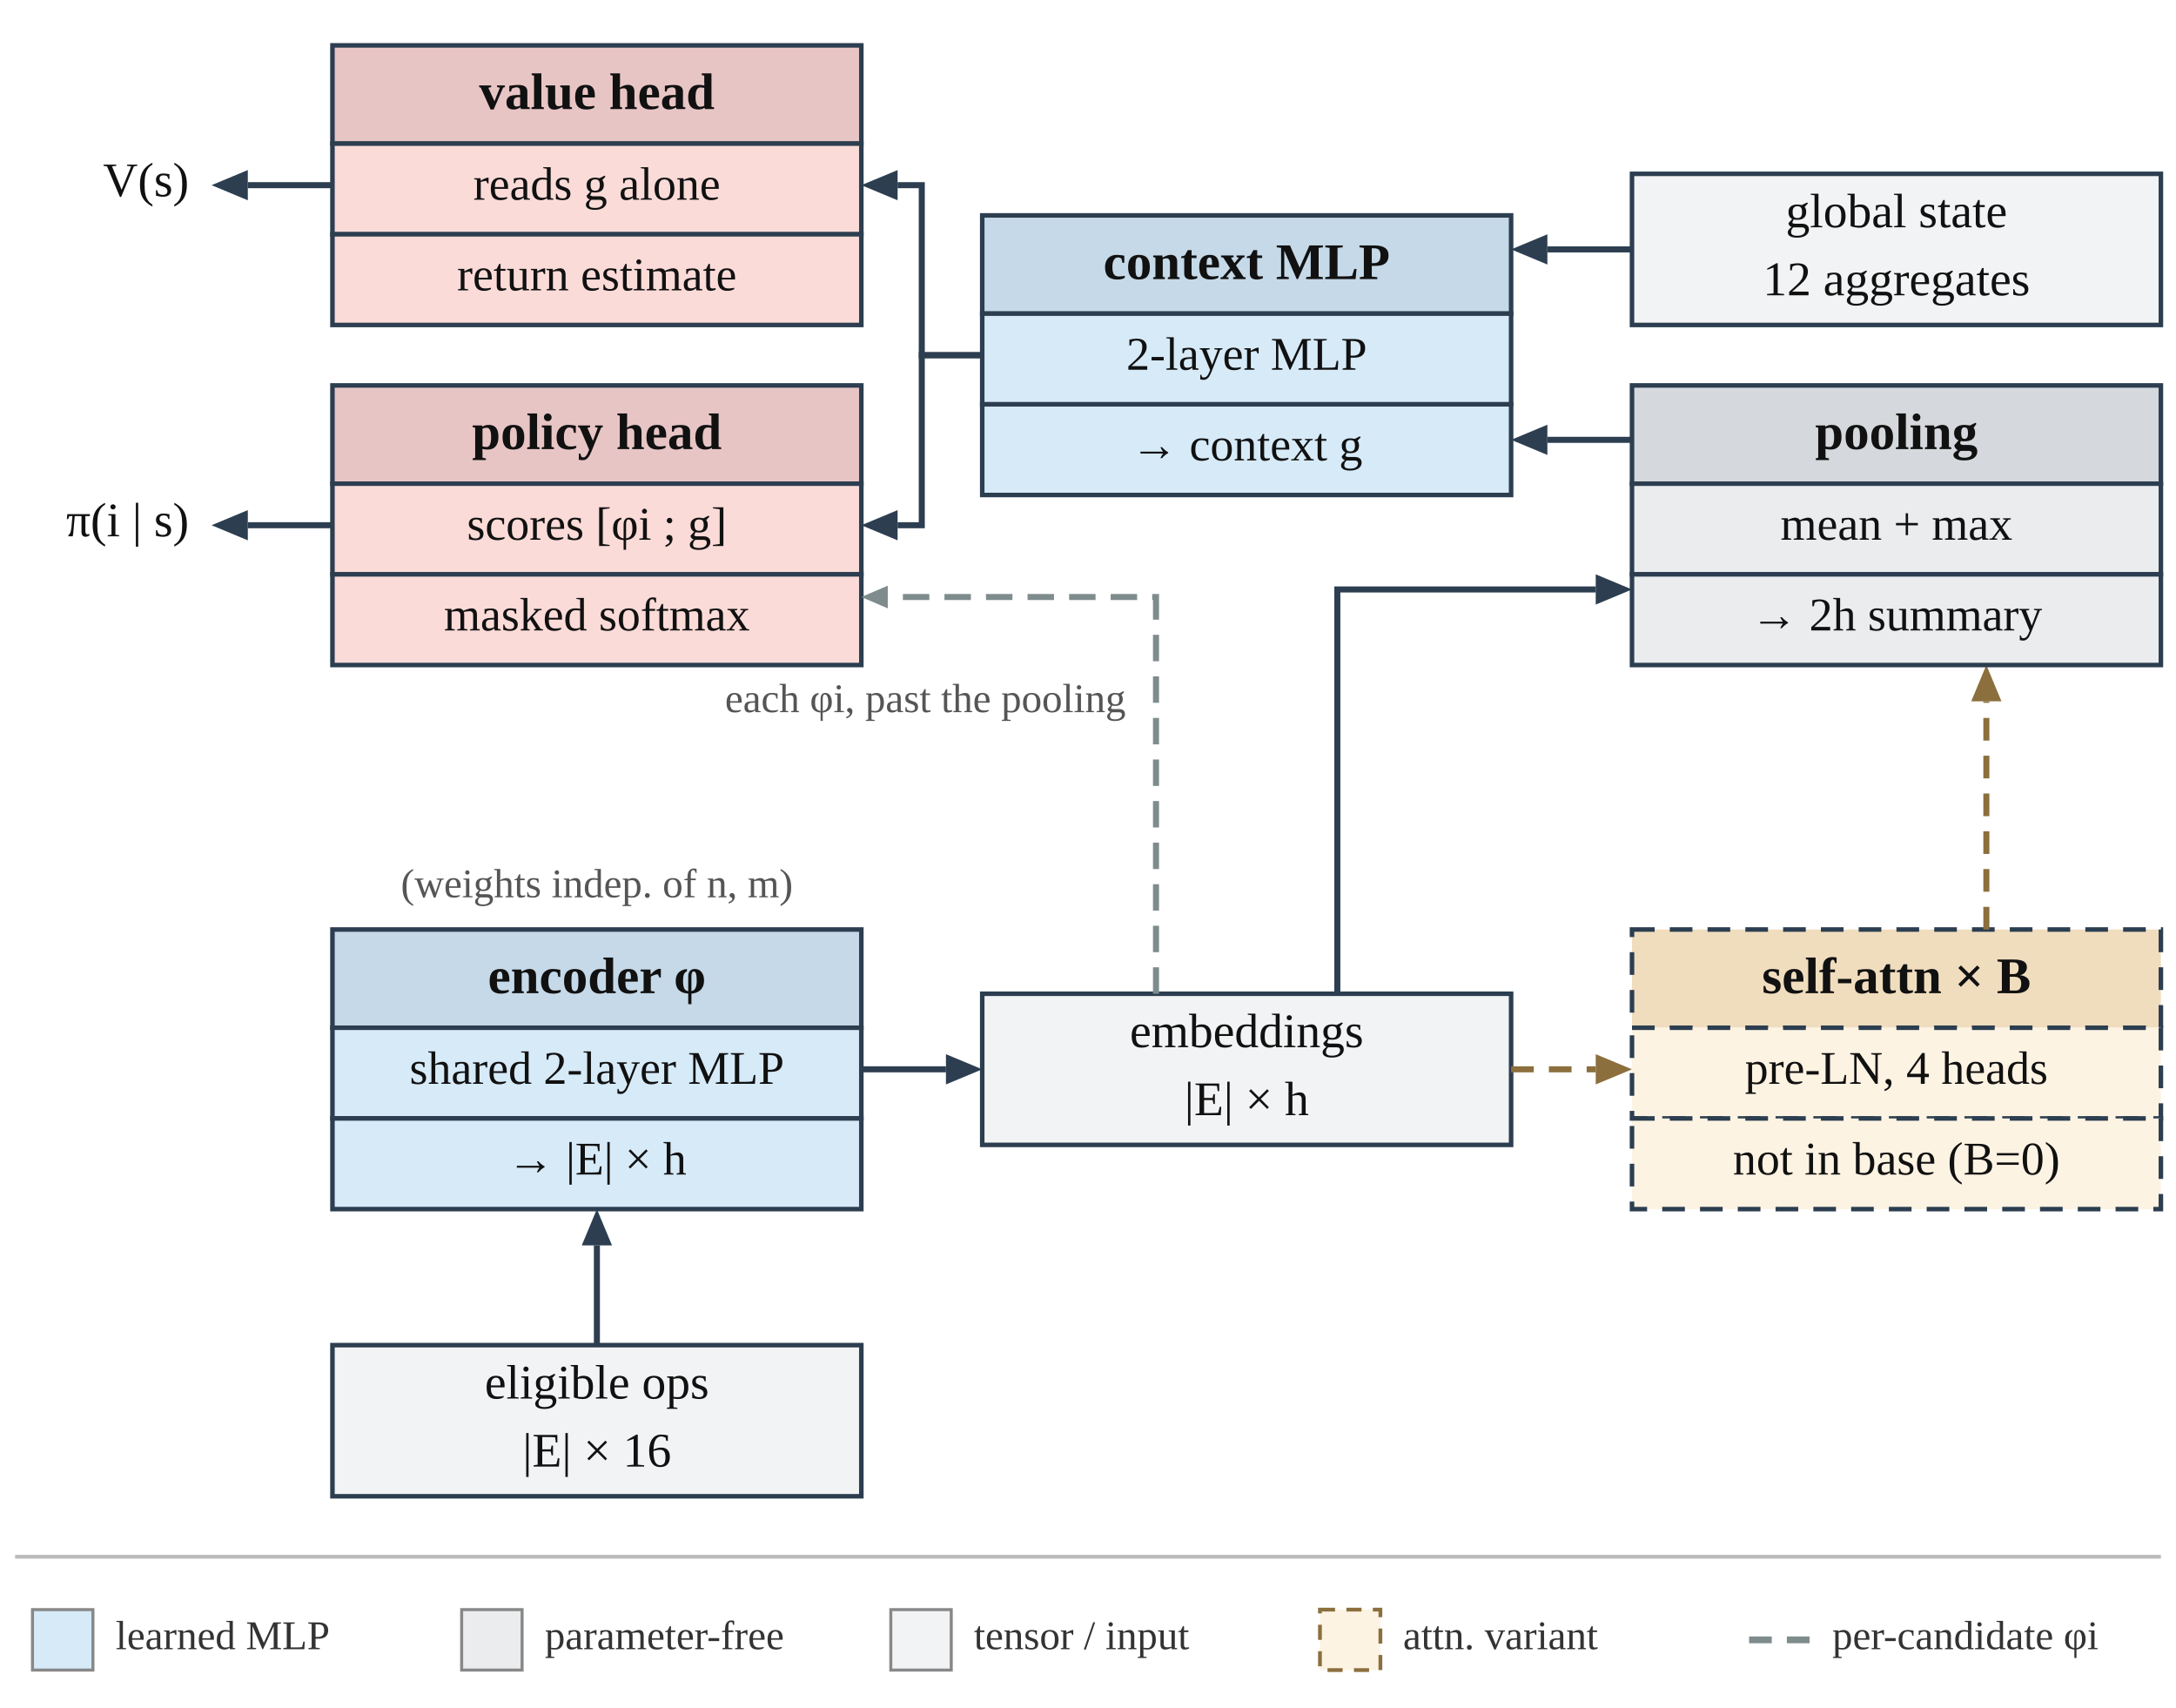
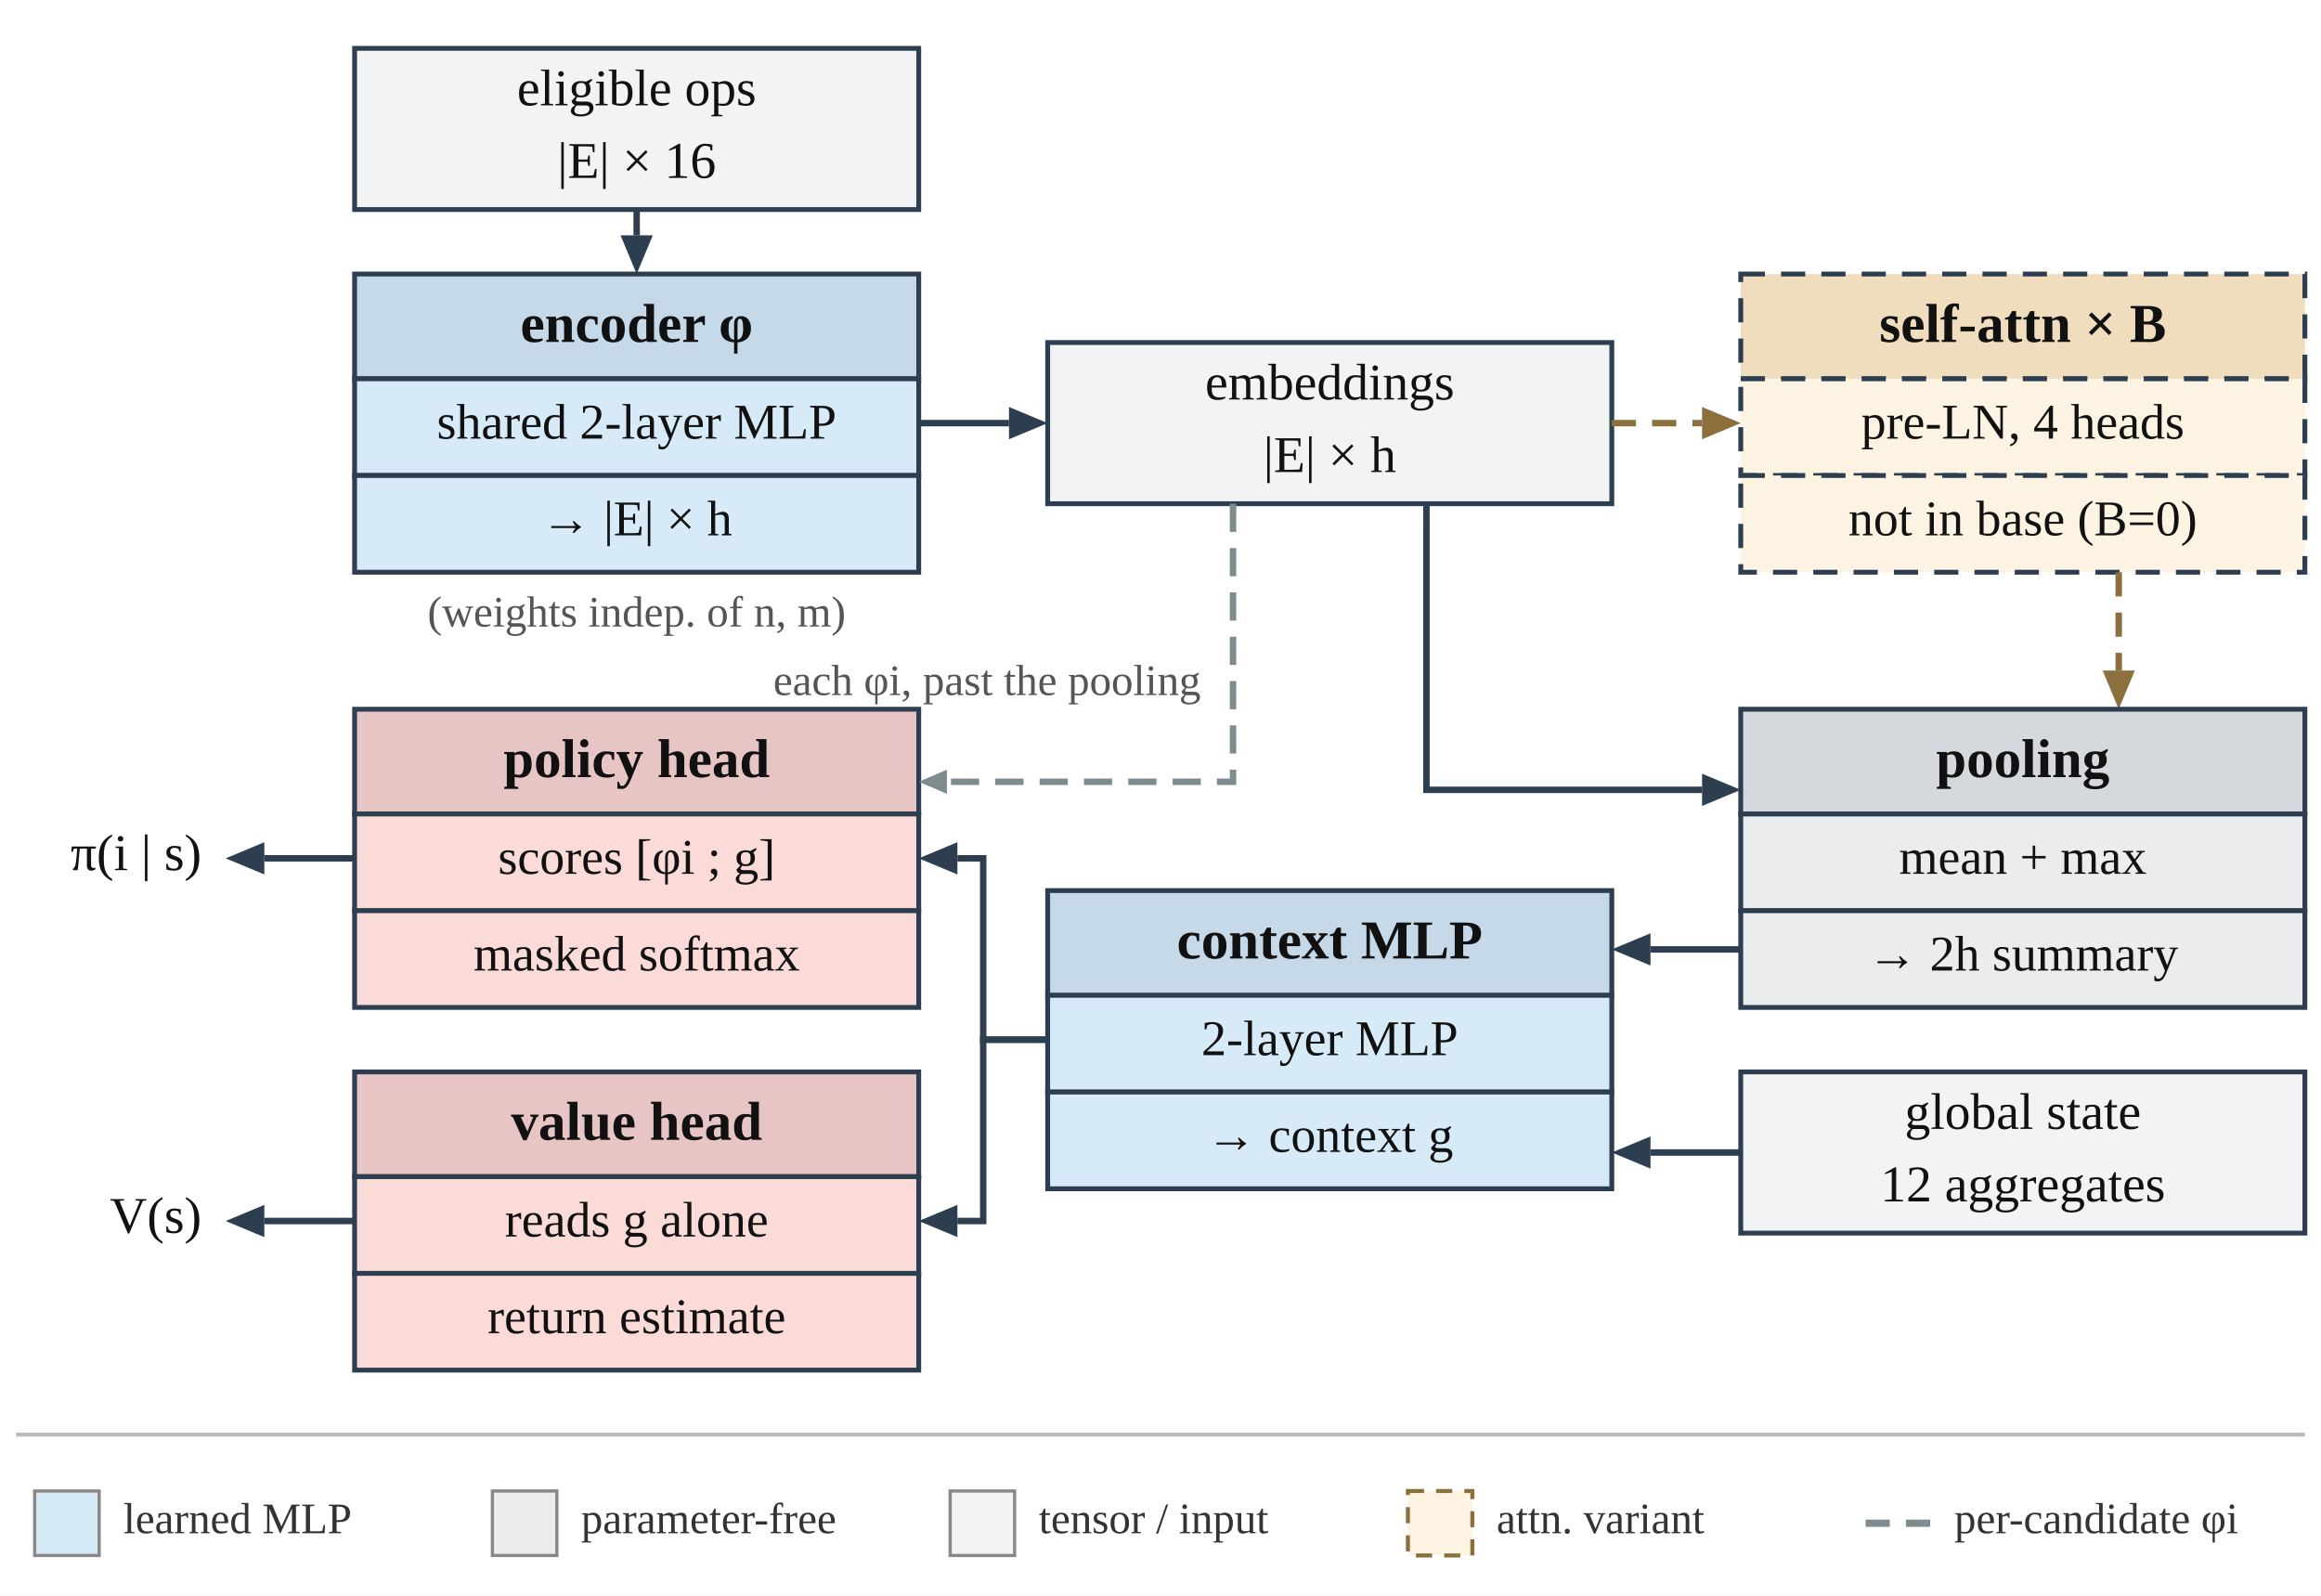
- <svg xmlns="http://www.w3.org/2000/svg" width="4.000in" height="3.139in" viewBox="0 0 288.0 226.0">
-   <rect width="288.0" height="226.0" fill="white" />
-   <rect x="44.0" y="178.0" width="70.0" height="20.0" fill="#F2F3F4" stroke="#2C3E50" stroke-width="0.6" />
-   <text x="79.0" y="183.6" text-anchor="middle" dominant-baseline="middle" font-size="6.4" font-weight="normal" fill="#111111" font-family="Times New Roman">eligible ops</text>
-   <text x="79.0" y="192.6" text-anchor="middle" dominant-baseline="middle" font-size="6.4" font-weight="normal" fill="#111111" font-family="Times New Roman">|E| × 16</text>
-   <line x1="79.0" y1="178.0" x2="79.0" y2="164.8" stroke="#2C3E50" stroke-width="0.8" />
-   <polygon points="77.0,164.8 79.0,160.0 81.0,164.8" fill="#2C3E50" />
-   <rect x="44.0" y="123.0" width="70.0" height="13.0" fill="#C5D9E8" stroke="#2C3E50" stroke-width="0.6" />
-   <text x="79.0" y="129.5" text-anchor="middle" dominant-baseline="middle" font-size="6.8" font-weight="bold" fill="#111111" font-family="Times New Roman">encoder φ</text>
-   <rect x="44.0" y="136.0" width="70.0" height="12.0" fill="#D6EAF8" stroke="#2C3E50" stroke-width="0.6" />
-   <text x="79.0" y="142.0" text-anchor="middle" dominant-baseline="middle" font-size="6.2" font-weight="normal" fill="#111111" font-family="Times New Roman">shared 2-layer MLP</text>
-   <rect x="44.0" y="148.0" width="70.0" height="12.0" fill="#D6EAF8" stroke="#2C3E50" stroke-width="0.6" />
-   <text x="79.0" y="154.0" text-anchor="middle" dominant-baseline="middle" font-size="6.2" font-weight="normal" fill="#111111" font-family="Times New Roman">→ |E| × h</text>
-   <text x="79.0" y="117.5" text-anchor="middle" dominant-baseline="middle" font-size="5.4" font-weight="normal" fill="#555555" font-family="Times New Roman">(weights indep. of n, m)</text>
-   <line x1="114.0" y1="141.5" x2="125.2" y2="141.5" stroke="#2C3E50" stroke-width="0.8" />
-   <polygon points="125.2,139.5 130.0,141.5 125.2,143.5" fill="#2C3E50" />
-   <rect x="130.0" y="131.5" width="70.0" height="20.0" fill="#F2F3F4" stroke="#2C3E50" stroke-width="0.6" />
-   <text x="165.0" y="137.1" text-anchor="middle" dominant-baseline="middle" font-size="6.4" font-weight="normal" fill="#111111" font-family="Times New Roman">embeddings</text>
-   <text x="165.0" y="146.1" text-anchor="middle" dominant-baseline="middle" font-size="6.4" font-weight="normal" fill="#111111" font-family="Times New Roman">|E| × h</text>
-   <rect x="216.0" y="123.0" width="70.0" height="13.0" fill="#F0DDBE" stroke="#2C3E50" stroke-width="0.6" stroke-dasharray="3,2" />
-   <text x="251.0" y="129.5" text-anchor="middle" dominant-baseline="middle" font-size="6.8" font-weight="bold" fill="#111111" font-family="Times New Roman">self-attn × B</text>
-   <rect x="216.0" y="136.0" width="70.0" height="12.0" fill="#FDF3E3" stroke="#2C3E50" stroke-width="0.6" stroke-dasharray="3,2" />
-   <text x="251.0" y="142.0" text-anchor="middle" dominant-baseline="middle" font-size="6.2" font-weight="normal" fill="#111111" font-family="Times New Roman">pre-LN, 4 heads</text>
-   <rect x="216.0" y="148.0" width="70.0" height="12.0" fill="#FDF3E3" stroke="#2C3E50" stroke-width="0.6" stroke-dasharray="3,2" />
-   <text x="251.0" y="154.0" text-anchor="middle" dominant-baseline="middle" font-size="6.2" font-weight="normal" fill="#111111" font-family="Times New Roman">not in base (B=0)</text>
-   <polyline points="177.0,131.5 177.0,78.0 211.2,78.0" fill="none" stroke="#2C3E50" stroke-width="0.8" />
-   <polygon points="211.2,76.0 216.0,78.0 211.2,80.0" fill="#2C3E50" />
-   <line x1="200.0" y1="141.5" x2="211.2" y2="141.5" stroke="#8B6F3D" stroke-width="0.8" stroke-dasharray="3,2" />
-   <polygon points="211.2,139.5 216.0,141.5 211.2,143.5" fill="#8B6F3D" />
-   <line x1="262.9" y1="123.0" x2="262.9" y2="92.8" stroke="#8B6F3D" stroke-width="0.8" stroke-dasharray="3,2" />
-   <polygon points="260.9,92.8 262.9,88.0 264.9,92.8" fill="#8B6F3D" />
-   <rect x="216.0" y="51.0" width="70.0" height="13.0" fill="#D5D8DC" stroke="#2C3E50" stroke-width="0.6" />
-   <text x="251.0" y="57.5" text-anchor="middle" dominant-baseline="middle" font-size="6.8" font-weight="bold" fill="#111111" font-family="Times New Roman">pooling</text>
-   <rect x="216.0" y="64.0" width="70.0" height="12.0" fill="#EAECEE" stroke="#2C3E50" stroke-width="0.6" />
-   <text x="251.0" y="70.0" text-anchor="middle" dominant-baseline="middle" font-size="6.2" font-weight="normal" fill="#111111" font-family="Times New Roman">mean + max</text>
-   <rect x="216.0" y="76.0" width="70.0" height="12.0" fill="#EAECEE" stroke="#2C3E50" stroke-width="0.6" />
-   <text x="251.0" y="82.0" text-anchor="middle" dominant-baseline="middle" font-size="6.2" font-weight="normal" fill="#111111" font-family="Times New Roman">→ 2h summary</text>
-   <rect x="130.0" y="28.5" width="70.0" height="13.0" fill="#C5D9E8" stroke="#2C3E50" stroke-width="0.6" />
-   <text x="165.0" y="35.0" text-anchor="middle" dominant-baseline="middle" font-size="6.8" font-weight="bold" fill="#111111" font-family="Times New Roman">context MLP</text>
-   <rect x="130.0" y="41.5" width="70.0" height="12.0" fill="#D6EAF8" stroke="#2C3E50" stroke-width="0.6" />
-   <text x="165.0" y="47.5" text-anchor="middle" dominant-baseline="middle" font-size="6.2" font-weight="normal" fill="#111111" font-family="Times New Roman">2-layer MLP</text>
-   <rect x="130.0" y="53.5" width="70.0" height="12.0" fill="#D6EAF8" stroke="#2C3E50" stroke-width="0.6" />
-   <text x="165.0" y="59.5" text-anchor="middle" dominant-baseline="middle" font-size="6.2" font-weight="normal" fill="#111111" font-family="Times New Roman">→ context g</text>
-   <line x1="216.0" y1="58.2" x2="204.8" y2="58.2" stroke="#2C3E50" stroke-width="0.8" />
-   <polygon points="204.8,56.2 200.0,58.2 204.8,60.2" fill="#2C3E50" />
-   <rect x="44.0" y="6.0" width="70.0" height="13.0" fill="#E8C5C5" stroke="#2C3E50" stroke-width="0.6" />
-   <text x="79.0" y="12.5" text-anchor="middle" dominant-baseline="middle" font-size="6.8" font-weight="bold" fill="#111111" font-family="Times New Roman">value head</text>
-   <rect x="44.0" y="19.0" width="70.0" height="12.0" fill="#FADBD8" stroke="#2C3E50" stroke-width="0.6" />
-   <text x="79.0" y="25.0" text-anchor="middle" dominant-baseline="middle" font-size="6.2" font-weight="normal" fill="#111111" font-family="Times New Roman">reads g alone</text>
-   <rect x="44.0" y="31.0" width="70.0" height="12.0" fill="#FADBD8" stroke="#2C3E50" stroke-width="0.6" />
-   <text x="79.0" y="37.0" text-anchor="middle" dominant-baseline="middle" font-size="6.2" font-weight="normal" fill="#111111" font-family="Times New Roman">return estimate</text>
-   <rect x="44.0" y="51.0" width="70.0" height="13.0" fill="#E8C5C5" stroke="#2C3E50" stroke-width="0.6" />
-   <text x="79.0" y="57.5" text-anchor="middle" dominant-baseline="middle" font-size="6.8" font-weight="bold" fill="#111111" font-family="Times New Roman">policy head</text>
-   <rect x="44.0" y="64.0" width="70.0" height="12.0" fill="#FADBD8" stroke="#2C3E50" stroke-width="0.6" />
-   <text x="79.0" y="70.0" text-anchor="middle" dominant-baseline="middle" font-size="6.2" font-weight="normal" fill="#111111" font-family="Times New Roman">scores [φi ; g]</text>
-   <rect x="44.0" y="76.0" width="70.0" height="12.0" fill="#FADBD8" stroke="#2C3E50" stroke-width="0.6" />
-   <text x="79.0" y="82.0" text-anchor="middle" dominant-baseline="middle" font-size="6.2" font-weight="normal" fill="#111111" font-family="Times New Roman">masked softmax</text>
-   <polyline points="130.0,47.0 122.0,47.0 122.0,24.5 118.8,24.5" fill="none" stroke="#2C3E50" stroke-width="0.8" />
-   <polygon points="118.8,22.5 114.0,24.5 118.8,26.5" fill="#2C3E50" />
-   <polyline points="130.0,47.0 122.0,47.0 122.0,69.5 118.8,69.5" fill="none" stroke="#2C3E50" stroke-width="0.8" />
-   <polygon points="118.8,67.5 114.0,69.5 118.8,71.5" fill="#2C3E50" />
-   <line x1="44.0" y1="24.5" x2="32.8" y2="24.5" stroke="#2C3E50" stroke-width="0.8" />
-   <polygon points="32.8,22.5 28.0,24.5 32.8,26.5" fill="#2C3E50" />
-   <text x="25.0" y="24.5" text-anchor="end" dominant-baseline="middle" font-size="6.4" font-weight="normal" fill="#111111" font-family="Times New Roman">V(s)</text>
-   <line x1="44.0" y1="69.5" x2="32.8" y2="69.5" stroke="#2C3E50" stroke-width="0.8" />
-   <polygon points="32.8,67.5 28.0,69.5 32.8,71.5" fill="#2C3E50" />
-   <text x="25.0" y="69.5" text-anchor="end" dominant-baseline="middle" font-size="6.4" font-weight="normal" fill="#111111" font-family="Times New Roman">π(i | s)</text>
-   <rect x="216.0" y="23.0" width="70.0" height="20.0" fill="#F2F3F4" stroke="#2C3E50" stroke-width="0.6" />
-   <text x="251.0" y="28.6" text-anchor="middle" dominant-baseline="middle" font-size="6.4" font-weight="normal" fill="#111111" font-family="Times New Roman">global state</text>
-   <text x="251.0" y="37.6" text-anchor="middle" dominant-baseline="middle" font-size="6.4" font-weight="normal" fill="#111111" font-family="Times New Roman">12 aggregates</text>
-   <line x1="216.0" y1="33.0" x2="204.8" y2="33.0" stroke="#2C3E50" stroke-width="0.8" />
-   <polygon points="204.8,31.0 200.0,33.0 204.8,35.0" fill="#2C3E50" />
-   <polyline points="153.0,131.5 153.0,79.0 117.5,79.0" fill="none" stroke="#7F8C8D" stroke-width="0.8" stroke-dasharray="3.5,2" />
-   <polygon points="117.5,77.5 114.0,79.0 117.5,80.5" fill="#7F8C8D" />
-   <text x="149.0" y="93.0" text-anchor="end" dominant-baseline="middle" font-size="5.4" font-weight="normal" fill="#555555" font-family="Times New Roman">each φi, past the pooling</text>
-   <line x1="2" y1="206.0" x2="286.0" y2="206.0" stroke="#BBBBBB" stroke-width="0.5" />
-   <rect x="4.3" y="213.0" width="8.0" height="8.0" fill="#D6EAF8" stroke="#888888" stroke-width="0.4" />
-   <text x="15.3" y="217.0" text-anchor="start" dominant-baseline="middle" font-size="5.4" font-weight="normal" fill="#333333" font-family="Times New Roman">learned MLP</text>
-   <rect x="61.1" y="213.0" width="8.0" height="8.0" fill="#EAECEE" stroke="#888888" stroke-width="0.4" />
-   <text x="72.1" y="217.0" text-anchor="start" dominant-baseline="middle" font-size="5.4" font-weight="normal" fill="#333333" font-family="Times New Roman">parameter-free</text>
-   <rect x="117.9" y="213.0" width="8.0" height="8.0" fill="#F2F3F4" stroke="#888888" stroke-width="0.4" />
-   <text x="128.9" y="217.0" text-anchor="start" dominant-baseline="middle" font-size="5.4" font-weight="normal" fill="#333333" font-family="Times New Roman">tensor / input</text>
-   <rect x="174.7" y="213.0" width="8.0" height="8.0" fill="#FDF3E3" stroke="#8B6F3D" stroke-width="0.5" stroke-dasharray="2,1.5" />
-   <text x="185.7" y="217.0" text-anchor="start" dominant-baseline="middle" font-size="5.4" font-weight="normal" fill="#333333" font-family="Times New Roman">attn. variant</text>
-   <line x1="231.5" y1="217.0" x2="239.5" y2="217.0" stroke="#7F8C8D" stroke-width="0.9" stroke-dasharray="3,2" />
-   <text x="242.5" y="217.0" text-anchor="start" dominant-baseline="middle" font-size="5.4" font-weight="normal" fill="#333333" font-family="Times New Roman">per-candidate φi</text>
+ <svg xmlns="http://www.w3.org/2000/svg" width="4.000in" height="2.750in" viewBox="0 0 288.0 198.0">
+   <rect width="288.0" height="198.0" fill="white" />
+   <rect x="44.0" y="6.0" width="70.0" height="20.0" fill="#F2F3F4" stroke="#2C3E50" stroke-width="0.6" />
+   <text x="79.0" y="11.6" text-anchor="middle" dominant-baseline="middle" font-size="6.4" font-weight="normal" fill="#111111" font-family="Times New Roman">eligible ops</text>
+   <text x="79.0" y="20.6" text-anchor="middle" dominant-baseline="middle" font-size="6.4" font-weight="normal" fill="#111111" font-family="Times New Roman">|E| × 16</text>
+   <line x1="79.0" y1="26.0" x2="79.0" y2="29.2" stroke="#2C3E50" stroke-width="0.8" />
+   <polygon points="77.0,29.2 79.0,34.0 81.0,29.2" fill="#2C3E50" />
+   <rect x="44.0" y="34.0" width="70.0" height="13.0" fill="#C5D9E8" stroke="#2C3E50" stroke-width="0.6" />
+   <text x="79.0" y="40.5" text-anchor="middle" dominant-baseline="middle" font-size="6.8" font-weight="bold" fill="#111111" font-family="Times New Roman">encoder φ</text>
+   <rect x="44.0" y="47.0" width="70.0" height="12.0" fill="#D6EAF8" stroke="#2C3E50" stroke-width="0.6" />
+   <text x="79.0" y="53.0" text-anchor="middle" dominant-baseline="middle" font-size="6.2" font-weight="normal" fill="#111111" font-family="Times New Roman">shared 2-layer MLP</text>
+   <rect x="44.0" y="59.0" width="70.0" height="12.0" fill="#D6EAF8" stroke="#2C3E50" stroke-width="0.6" />
+   <text x="79.0" y="65.0" text-anchor="middle" dominant-baseline="middle" font-size="6.2" font-weight="normal" fill="#111111" font-family="Times New Roman">→ |E| × h</text>
+   <text x="79.0" y="76.5" text-anchor="middle" dominant-baseline="middle" font-size="5.4" font-weight="normal" fill="#555555" font-family="Times New Roman">(weights indep. of n, m)</text>
+   <line x1="114.0" y1="52.5" x2="125.2" y2="52.5" stroke="#2C3E50" stroke-width="0.8" />
+   <polygon points="125.2,50.5 130.0,52.5 125.2,54.5" fill="#2C3E50" />
+   <rect x="130.0" y="42.5" width="70.0" height="20.0" fill="#F2F3F4" stroke="#2C3E50" stroke-width="0.6" />
+   <text x="165.0" y="48.1" text-anchor="middle" dominant-baseline="middle" font-size="6.4" font-weight="normal" fill="#111111" font-family="Times New Roman">embeddings</text>
+   <text x="165.0" y="57.1" text-anchor="middle" dominant-baseline="middle" font-size="6.4" font-weight="normal" fill="#111111" font-family="Times New Roman">|E| × h</text>
+   <rect x="216.0" y="34.0" width="70.0" height="13.0" fill="#F0DDBE" stroke="#2C3E50" stroke-width="0.6" stroke-dasharray="3,2" />
+   <text x="251.0" y="40.5" text-anchor="middle" dominant-baseline="middle" font-size="6.8" font-weight="bold" fill="#111111" font-family="Times New Roman">self-attn × B</text>
+   <rect x="216.0" y="47.0" width="70.0" height="12.0" fill="#FDF3E3" stroke="#2C3E50" stroke-width="0.6" stroke-dasharray="3,2" />
+   <text x="251.0" y="53.0" text-anchor="middle" dominant-baseline="middle" font-size="6.2" font-weight="normal" fill="#111111" font-family="Times New Roman">pre-LN, 4 heads</text>
+   <rect x="216.0" y="59.0" width="70.0" height="12.0" fill="#FDF3E3" stroke="#2C3E50" stroke-width="0.6" stroke-dasharray="3,2" />
+   <text x="251.0" y="65.0" text-anchor="middle" dominant-baseline="middle" font-size="6.2" font-weight="normal" fill="#111111" font-family="Times New Roman">not in base (B=0)</text>
+   <polyline points="177.0,62.5 177.0,98.0 211.2,98.0" fill="none" stroke="#2C3E50" stroke-width="0.8" />
+   <polygon points="211.2,96.0 216.0,98.0 211.2,100.0" fill="#2C3E50" />
+   <line x1="200.0" y1="52.5" x2="211.2" y2="52.5" stroke="#8B6F3D" stroke-width="0.8" stroke-dasharray="3,2" />
+   <polygon points="211.2,50.5 216.0,52.5 211.2,54.5" fill="#8B6F3D" />
+   <line x1="262.9" y1="71.0" x2="262.9" y2="83.2" stroke="#8B6F3D" stroke-width="0.8" stroke-dasharray="3,2" />
+   <polygon points="260.9,83.2 262.9,88.0 264.9,83.2" fill="#8B6F3D" />
+   <rect x="216.0" y="88.0" width="70.0" height="13.0" fill="#D5D8DC" stroke="#2C3E50" stroke-width="0.6" />
+   <text x="251.0" y="94.5" text-anchor="middle" dominant-baseline="middle" font-size="6.8" font-weight="bold" fill="#111111" font-family="Times New Roman">pooling</text>
+   <rect x="216.0" y="101.0" width="70.0" height="12.0" fill="#EAECEE" stroke="#2C3E50" stroke-width="0.6" />
+   <text x="251.0" y="107.0" text-anchor="middle" dominant-baseline="middle" font-size="6.2" font-weight="normal" fill="#111111" font-family="Times New Roman">mean + max</text>
+   <rect x="216.0" y="113.0" width="70.0" height="12.0" fill="#EAECEE" stroke="#2C3E50" stroke-width="0.6" />
+   <text x="251.0" y="119.0" text-anchor="middle" dominant-baseline="middle" font-size="6.2" font-weight="normal" fill="#111111" font-family="Times New Roman">→ 2h summary</text>
+   <rect x="130.0" y="110.5" width="70.0" height="13.0" fill="#C5D9E8" stroke="#2C3E50" stroke-width="0.6" />
+   <text x="165.0" y="117.0" text-anchor="middle" dominant-baseline="middle" font-size="6.8" font-weight="bold" fill="#111111" font-family="Times New Roman">context MLP</text>
+   <rect x="130.0" y="123.5" width="70.0" height="12.0" fill="#D6EAF8" stroke="#2C3E50" stroke-width="0.6" />
+   <text x="165.0" y="129.5" text-anchor="middle" dominant-baseline="middle" font-size="6.2" font-weight="normal" fill="#111111" font-family="Times New Roman">2-layer MLP</text>
+   <rect x="130.0" y="135.5" width="70.0" height="12.0" fill="#D6EAF8" stroke="#2C3E50" stroke-width="0.6" />
+   <text x="165.0" y="141.5" text-anchor="middle" dominant-baseline="middle" font-size="6.2" font-weight="normal" fill="#111111" font-family="Times New Roman">→ context g</text>
+   <line x1="216.0" y1="117.8" x2="204.8" y2="117.8" stroke="#2C3E50" stroke-width="0.8" />
+   <polygon points="204.8,115.8 200.0,117.8 204.8,119.8" fill="#2C3E50" />
+   <rect x="44.0" y="88.0" width="70.0" height="13.0" fill="#E8C5C5" stroke="#2C3E50" stroke-width="0.6" />
+   <text x="79.0" y="94.5" text-anchor="middle" dominant-baseline="middle" font-size="6.8" font-weight="bold" fill="#111111" font-family="Times New Roman">policy head</text>
+   <rect x="44.0" y="101.0" width="70.0" height="12.0" fill="#FADBD8" stroke="#2C3E50" stroke-width="0.6" />
+   <text x="79.0" y="107.0" text-anchor="middle" dominant-baseline="middle" font-size="6.2" font-weight="normal" fill="#111111" font-family="Times New Roman">scores [φi ; g]</text>
+   <rect x="44.0" y="113.0" width="70.0" height="12.0" fill="#FADBD8" stroke="#2C3E50" stroke-width="0.6" />
+   <text x="79.0" y="119.0" text-anchor="middle" dominant-baseline="middle" font-size="6.2" font-weight="normal" fill="#111111" font-family="Times New Roman">masked softmax</text>
+   <rect x="44.0" y="133.0" width="70.0" height="13.0" fill="#E8C5C5" stroke="#2C3E50" stroke-width="0.6" />
+   <text x="79.0" y="139.5" text-anchor="middle" dominant-baseline="middle" font-size="6.8" font-weight="bold" fill="#111111" font-family="Times New Roman">value head</text>
+   <rect x="44.0" y="146.0" width="70.0" height="12.0" fill="#FADBD8" stroke="#2C3E50" stroke-width="0.6" />
+   <text x="79.0" y="152.0" text-anchor="middle" dominant-baseline="middle" font-size="6.2" font-weight="normal" fill="#111111" font-family="Times New Roman">reads g alone</text>
+   <rect x="44.0" y="158.0" width="70.0" height="12.0" fill="#FADBD8" stroke="#2C3E50" stroke-width="0.6" />
+   <text x="79.0" y="164.0" text-anchor="middle" dominant-baseline="middle" font-size="6.2" font-weight="normal" fill="#111111" font-family="Times New Roman">return estimate</text>
+   <polyline points="130.0,129.0 122.0,129.0 122.0,106.5 118.8,106.5" fill="none" stroke="#2C3E50" stroke-width="0.8" />
+   <polygon points="118.8,104.5 114.0,106.5 118.8,108.5" fill="#2C3E50" />
+   <polyline points="130.0,129.0 122.0,129.0 122.0,151.5 118.8,151.5" fill="none" stroke="#2C3E50" stroke-width="0.8" />
+   <polygon points="118.8,149.5 114.0,151.5 118.8,153.5" fill="#2C3E50" />
+   <line x1="44.0" y1="106.5" x2="32.8" y2="106.5" stroke="#2C3E50" stroke-width="0.8" />
+   <polygon points="32.8,104.5 28.0,106.5 32.8,108.5" fill="#2C3E50" />
+   <text x="25.0" y="106.5" text-anchor="end" dominant-baseline="middle" font-size="6.4" font-weight="normal" fill="#111111" font-family="Times New Roman">π(i | s)</text>
+   <line x1="44.0" y1="151.5" x2="32.8" y2="151.5" stroke="#2C3E50" stroke-width="0.8" />
+   <polygon points="32.8,149.5 28.0,151.5 32.8,153.5" fill="#2C3E50" />
+   <text x="25.0" y="151.5" text-anchor="end" dominant-baseline="middle" font-size="6.4" font-weight="normal" fill="#111111" font-family="Times New Roman">V(s)</text>
+   <rect x="216.0" y="133.0" width="70.0" height="20.0" fill="#F2F3F4" stroke="#2C3E50" stroke-width="0.6" />
+   <text x="251.0" y="138.6" text-anchor="middle" dominant-baseline="middle" font-size="6.4" font-weight="normal" fill="#111111" font-family="Times New Roman">global state</text>
+   <text x="251.0" y="147.6" text-anchor="middle" dominant-baseline="middle" font-size="6.4" font-weight="normal" fill="#111111" font-family="Times New Roman">12 aggregates</text>
+   <line x1="216.0" y1="143.0" x2="204.8" y2="143.0" stroke="#2C3E50" stroke-width="0.8" />
+   <polygon points="204.8,141.0 200.0,143.0 204.8,145.0" fill="#2C3E50" />
+   <polyline points="153.0,62.5 153.0,97.0 117.5,97.0" fill="none" stroke="#7F8C8D" stroke-width="0.8" stroke-dasharray="3.5,2" />
+   <polygon points="117.5,95.5 114.0,97.0 117.5,98.5" fill="#7F8C8D" />
+   <text x="149.0" y="85.0" text-anchor="end" dominant-baseline="middle" font-size="5.4" font-weight="normal" fill="#555555" font-family="Times New Roman">each φi, past the pooling</text>
+   <line x1="2" y1="178.0" x2="286.0" y2="178.0" stroke="#BBBBBB" stroke-width="0.5" />
+   <rect x="4.3" y="185.0" width="8.0" height="8.0" fill="#D6EAF8" stroke="#888888" stroke-width="0.4" />
+   <text x="15.3" y="189.0" text-anchor="start" dominant-baseline="middle" font-size="5.4" font-weight="normal" fill="#333333" font-family="Times New Roman">learned MLP</text>
+   <rect x="61.1" y="185.0" width="8.0" height="8.0" fill="#EAECEE" stroke="#888888" stroke-width="0.4" />
+   <text x="72.1" y="189.0" text-anchor="start" dominant-baseline="middle" font-size="5.4" font-weight="normal" fill="#333333" font-family="Times New Roman">parameter-free</text>
+   <rect x="117.9" y="185.0" width="8.0" height="8.0" fill="#F2F3F4" stroke="#888888" stroke-width="0.4" />
+   <text x="128.9" y="189.0" text-anchor="start" dominant-baseline="middle" font-size="5.4" font-weight="normal" fill="#333333" font-family="Times New Roman">tensor / input</text>
+   <rect x="174.7" y="185.0" width="8.0" height="8.0" fill="#FDF3E3" stroke="#8B6F3D" stroke-width="0.5" stroke-dasharray="2,1.5" />
+   <text x="185.7" y="189.0" text-anchor="start" dominant-baseline="middle" font-size="5.4" font-weight="normal" fill="#333333" font-family="Times New Roman">attn. variant</text>
+   <line x1="231.5" y1="189.0" x2="239.5" y2="189.0" stroke="#7F8C8D" stroke-width="0.9" stroke-dasharray="3,2" />
+   <text x="242.5" y="189.0" text-anchor="start" dominant-baseline="middle" font-size="5.4" font-weight="normal" fill="#333333" font-family="Times New Roman">per-candidate φi</text>
</svg>
